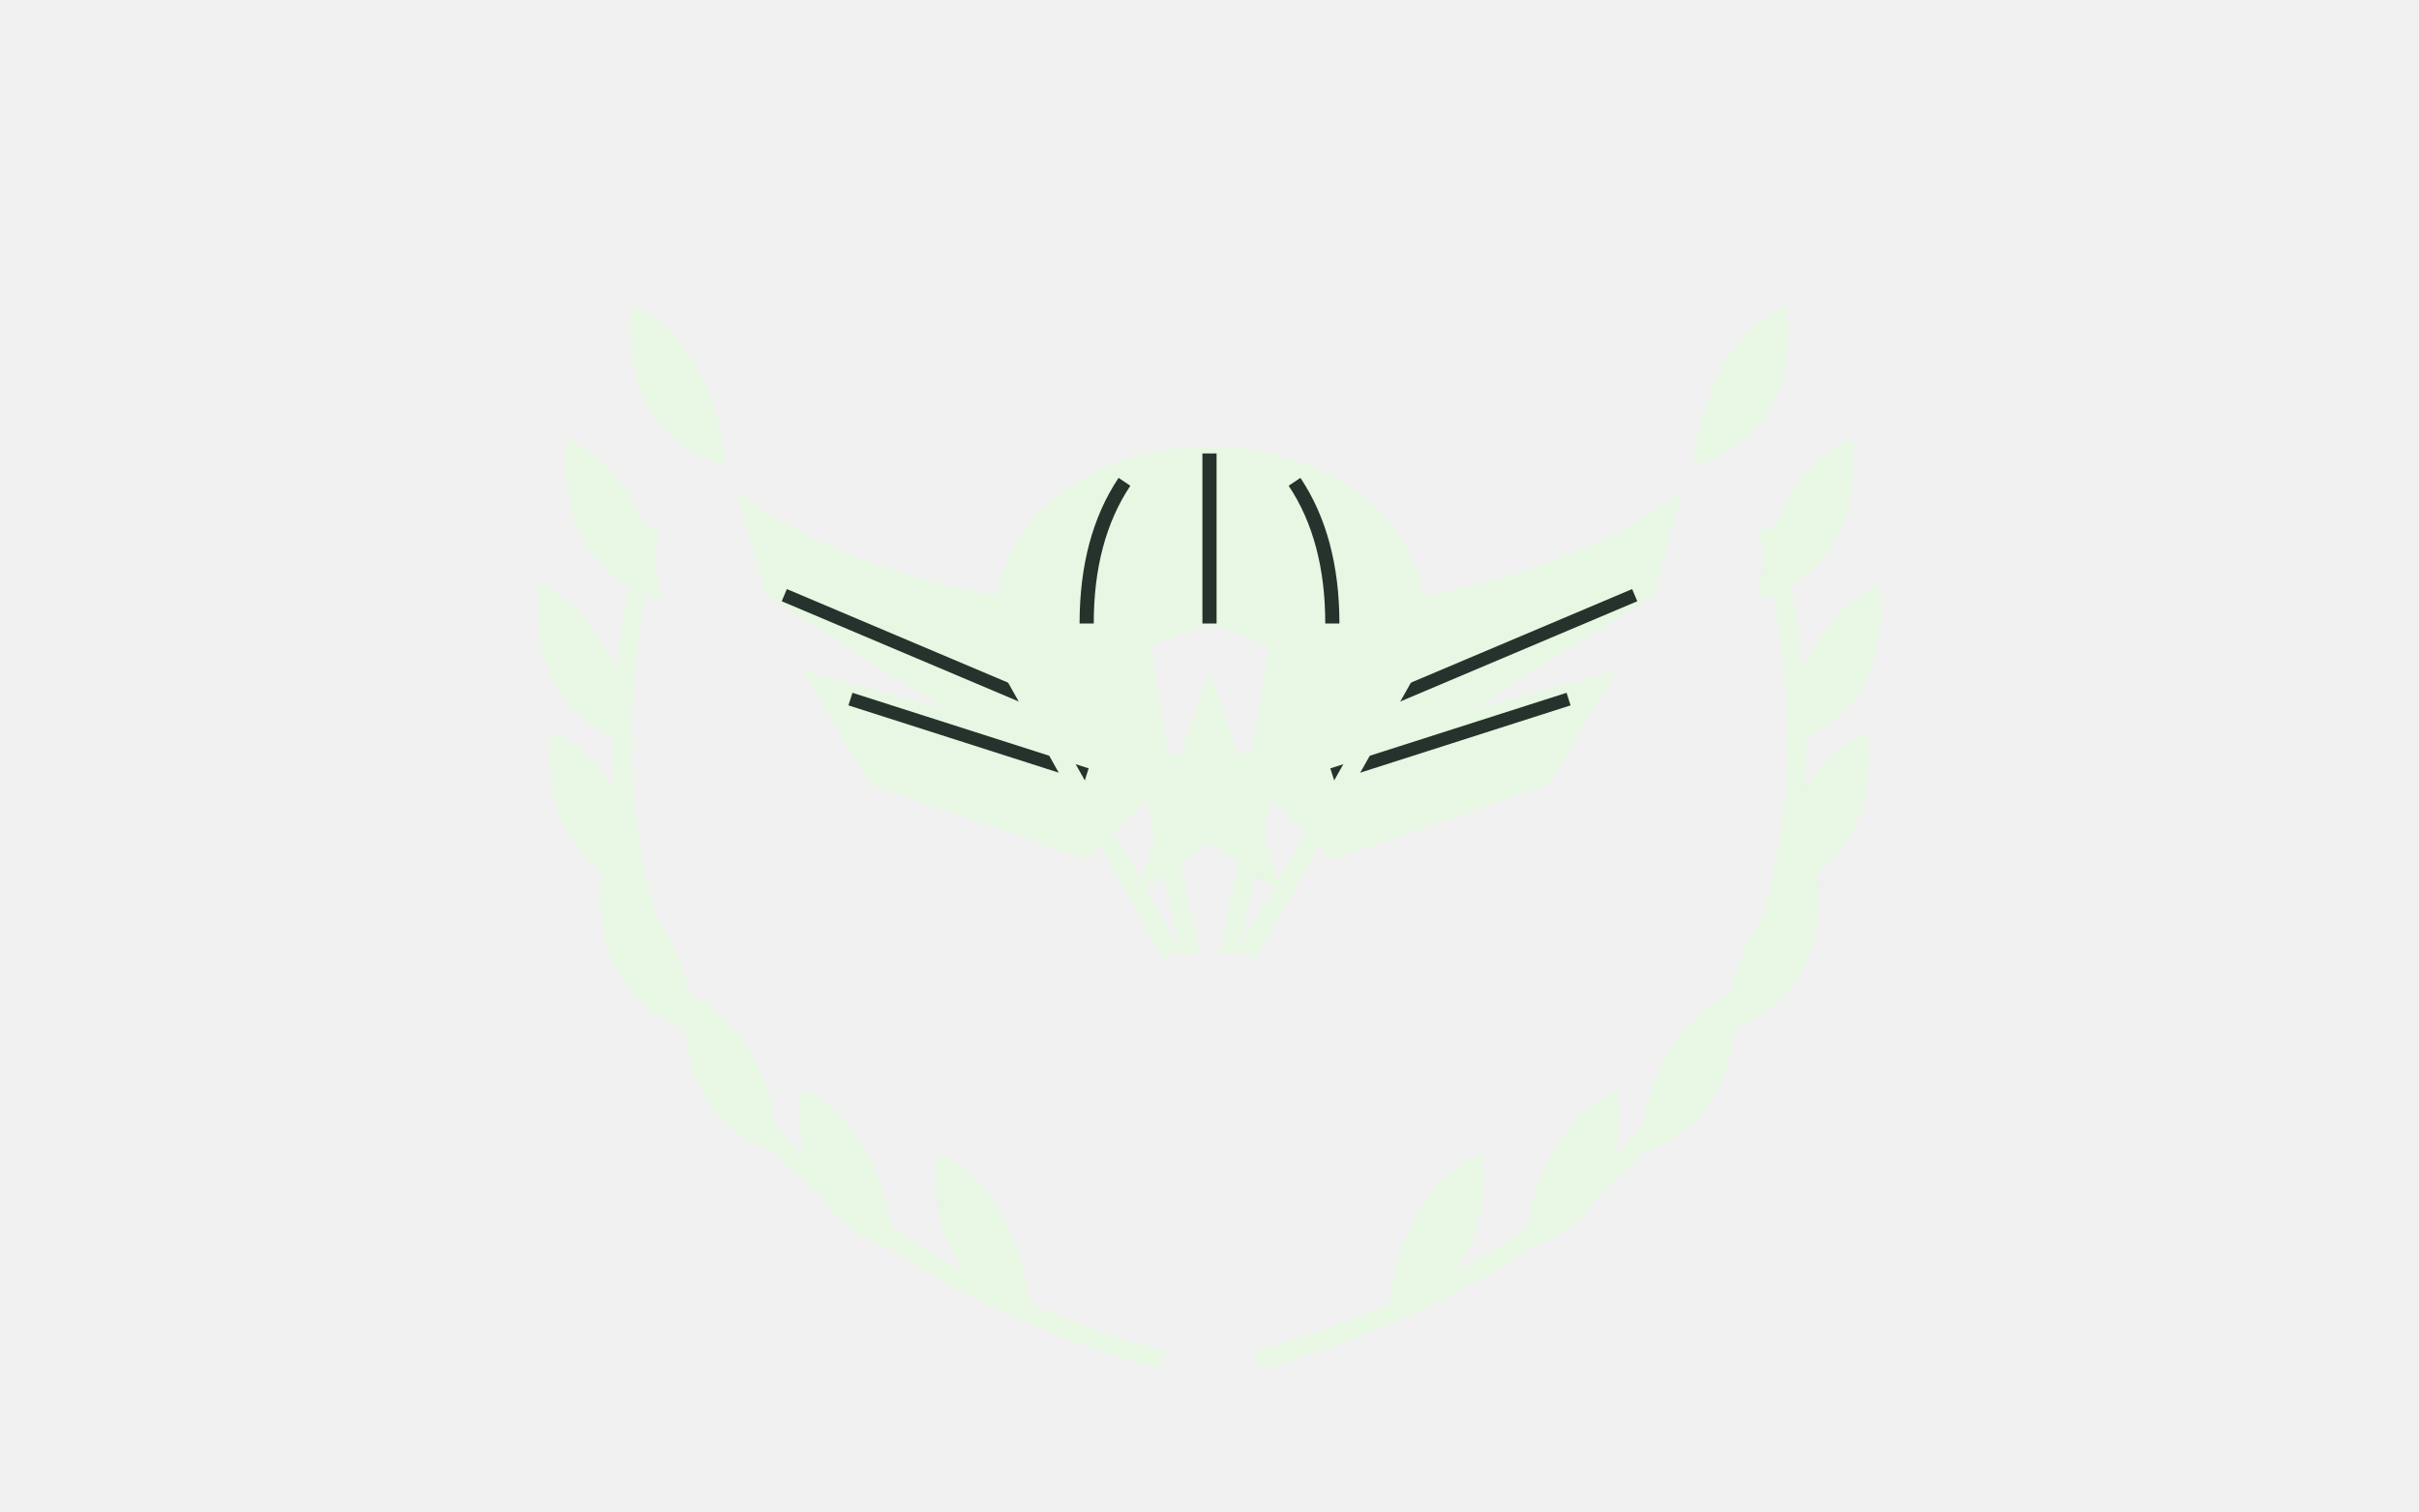
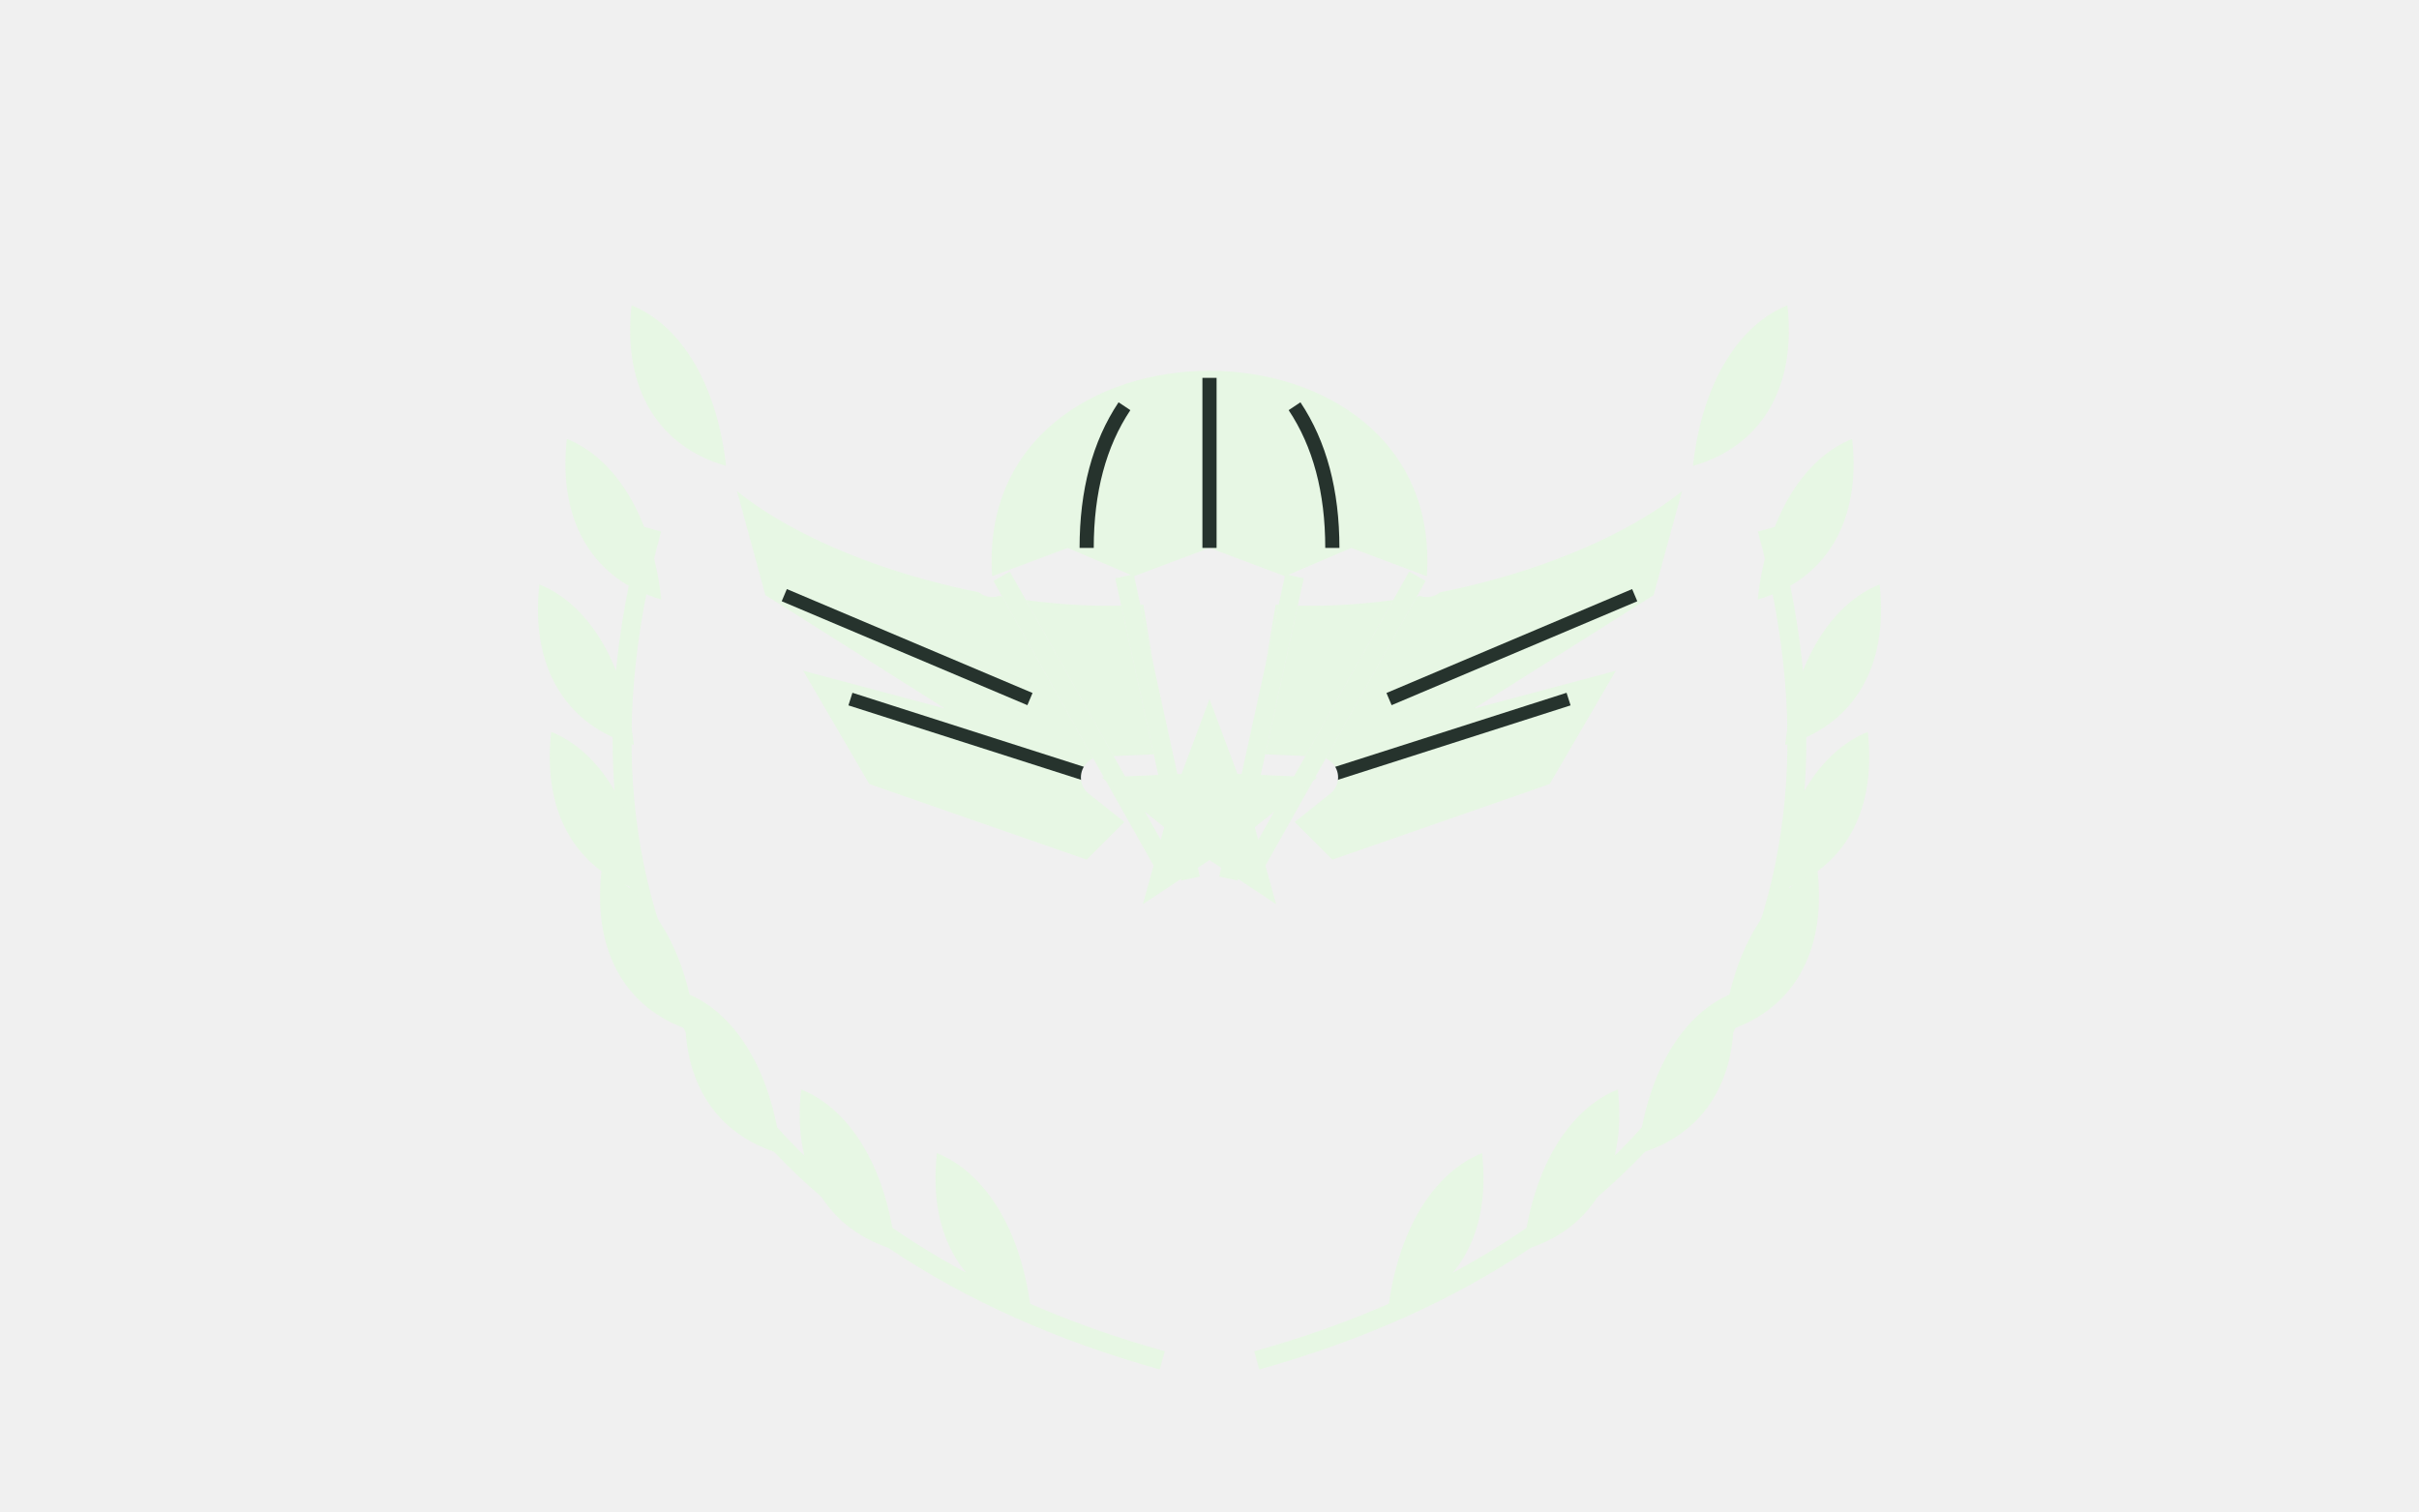
<svg xmlns="http://www.w3.org/2000/svg" width="256" height="160" viewBox="0 0 256 160">
  <g stroke="#e7f7e4" stroke-width="2" fill="none">
    <path d="M123 144 C80 132 57 100 69 56 M133 144 C176 132 199 100 187 56" />
  </g>
  <path d="M76.84 49.32 C75.84 40.32 71.84 34.32 66.84 32.32 C65.84 41.32 69.84 47.32 76.84 49.32Z" fill="#e7f7e4" />
  <path d="M69.99 63.46 C68.99 54.46 64.99 48.46 59.99 46.46 C58.99 55.46 62.99 61.46 69.99 63.46Z" fill="#e7f7e4" />
  <path d="M67.08 78.86 C66.08 69.86 62.08 63.86 57.08 61.86 C56.08 70.86 60.08 76.86 67.08 78.86Z" fill="#e7f7e4" />
  <path d="M68.33 94.47 C67.33 85.47 63.33 79.47 58.33 77.47 C57.33 86.47 61.33 92.47 68.33 94.47Z" fill="#e7f7e4" />
  <path d="M73.65 109.24 C72.65 100.24 68.65 94.24 63.65 92.24 C62.65 101.24 66.65 107.24 73.65 109.24Z" fill="#e7f7e4" />
  <path d="M82.67 122.15 C81.67 113.15 77.67 107.15 72.67 105.15 C71.67 114.15 75.67 120.15 82.67 122.15Z" fill="#e7f7e4" />
  <path d="M94.78 132.32 C93.78 123.32 89.78 117.32 84.78 115.32 C83.78 124.32 87.78 130.32 94.78 132.32Z" fill="#e7f7e4" />
  <path d="M109.15 139.06 C108.15 130.06 104.15 124.06 99.15 122.06 C98.15 131.06 102.15 137.06 109.15 139.06Z" fill="#e7f7e4" />
  <path d="M179.16 49.32 C180.16 40.32 184.16 34.32 189.16 32.32 C190.16 41.32 186.16 47.32 179.16 49.32Z" fill="#e7f7e4" />
  <path d="M186.01 63.46 C187.01 54.46 191.01 48.46 196.01 46.46 C197.01 55.46 193.01 61.46 186.01 63.46Z" fill="#e7f7e4" />
  <path d="M188.92 78.86 C189.92 69.86 193.92 63.86 198.92 61.86 C199.92 70.86 195.92 76.86 188.92 78.86Z" fill="#e7f7e4" />
  <path d="M187.67 94.47 C188.67 85.47 192.67 79.47 197.67 77.47 C198.67 86.47 194.67 92.47 187.67 94.47Z" fill="#e7f7e4" />
  <path d="M182.35 109.24 C183.35 100.24 187.35 94.24 192.35 92.24 C193.35 101.24 189.35 107.24 182.35 109.24Z" fill="#e7f7e4" />
  <path d="M173.33 122.15 C174.33 113.15 178.33 107.15 183.33 105.15 C184.33 114.15 180.33 120.15 173.33 122.15Z" fill="#e7f7e4" />
  <path d="M161.22 132.32 C162.22 123.32 166.22 117.32 171.22 115.32 C172.22 124.32 168.22 130.32 161.22 132.32Z" fill="#e7f7e4" />
  <path d="M146.85 139.06 C147.85 130.06 151.85 124.06 156.85 122.06 C157.85 131.06 153.85 137.06 146.85 139.06Z" fill="#e7f7e4" />
-   <path d="M121 64 C107 65 88 60 78 52 L81 63 L100 75 L85 71 L92 83 L115 91 L124 82Z" fill="#e7f7e4" />
-   <g transform="translate(256 0) scale(-1 1)">
+   <defs>
+     <mask id="cut23" maskUnits="userSpaceOnUse" x="0" y="0" width="256" height="160">
+       <rect width="256" height="160" fill="white" />
+       <g fill="black" stroke="black">
+         <g stroke="black" stroke-width="4.4" stroke-linejoin="round" stroke-linecap="round">
+           <path d="M105 61 C103 32 153 32 151 61 L143 58 L136 61 L128 58 L120 61 L113 58Z" fill="black" />
+           <path d="M128 40 V58 M119 43 Q115 49 115 58 M137 43 Q141 49 141 58" stroke="#26332d" stroke-width="1.5" fill="none" />
+           <g fill="none" stroke="black" stroke-width="2">
+             <path d="M106 61 L124 93 M119 61 L126 93 M137 61 L130 93 M150 61 L132 93" />
+           </g>
+           <path d="M128.00,74.00L130.96,81.92L139.41,82.29L132.79,87.56L135.05,95.71L128.00,91.04L120.95,95.71L123.21,87.56L116.59,82.29L125.04,81.92Z" fill="black" />
+         </g>
+       </g>
+     </mask>
+   </defs>
+   <g mask="url(#cut23)">
    <path d="M121 64 C107 65 88 60 78 52 L81 63 L100 75 L85 71 L92 83 L115 91 L124 82Z" fill="#e7f7e4" />
+     <g transform="translate(256 0) scale(-1 1)">
+       <path d="M121 64 C107 65 88 60 78 52 L81 63 L100 75 L85 71 L92 83 L115 91 L124 82Z" fill="#e7f7e4" />
+     </g>
+     <g stroke="#26332d" stroke-width="1.4" fill="none">
+       <path d="M83 63 L109 74 M90 74 L115 82 M173 63 L147 74 M166 74 L141 82" />
+     </g>
  </g>
-   <g stroke="#26332d" stroke-width="1.4" fill="none">
-     <path d="M83 63 L109 74 M90 74 L115 82 M173 63 L147 74 M166 74 L141 82" />
+   <path d="M105 61 C103 32 153 32 151 61 L143 58 L136 61 L128 58 L120 61 L113 58Z" fill="#e7f7e4" />
+   <path d="M128 40 V58 M119 43 Q115 49 115 58 M137 43 Q141 49 141 58" stroke="#26332d" stroke-width="1.5" fill="none" />
+   <g fill="none" stroke="#e7f7e4" stroke-width="2">
+     <path d="M106 61 L124 93 M119 61 L126 93 M137 61 L130 93 M150 61 L132 93" />
  </g>
-   <path d="M105 69 C103 40 153 40 151 69 L143 66 L136 69 L128 66 L120 69 L113 66Z" fill="#e7f7e4" />
-   <path d="M128 48 V66 M119 51 Q115 57 115 66 M137 51 Q141 57 141 66" stroke="#26332d" stroke-width="1.5" fill="none" />
-   <g fill="none" stroke="#e7f7e4" stroke-width="2">
-     <path d="M106 69 L124 101 M119 69 L126 101 M137 69 L130 101 M150 69 L132 101" />
-   </g>
-   <path d="M128.00,71.00L131.06,79.79L140.36,79.98L132.95,85.61L135.64,94.52L128.00,89.20L120.36,94.52L123.05,85.61L115.64,79.98L124.94,79.79Z" fill="#e7f7e4" />
+   <path d="M128.00,74.00L130.96,81.92L139.41,82.29L132.79,87.56L135.05,95.71L128.00,91.04L120.95,95.71L123.21,87.56L116.59,82.29L125.04,81.92Z" fill="#e7f7e4" />
</svg>
